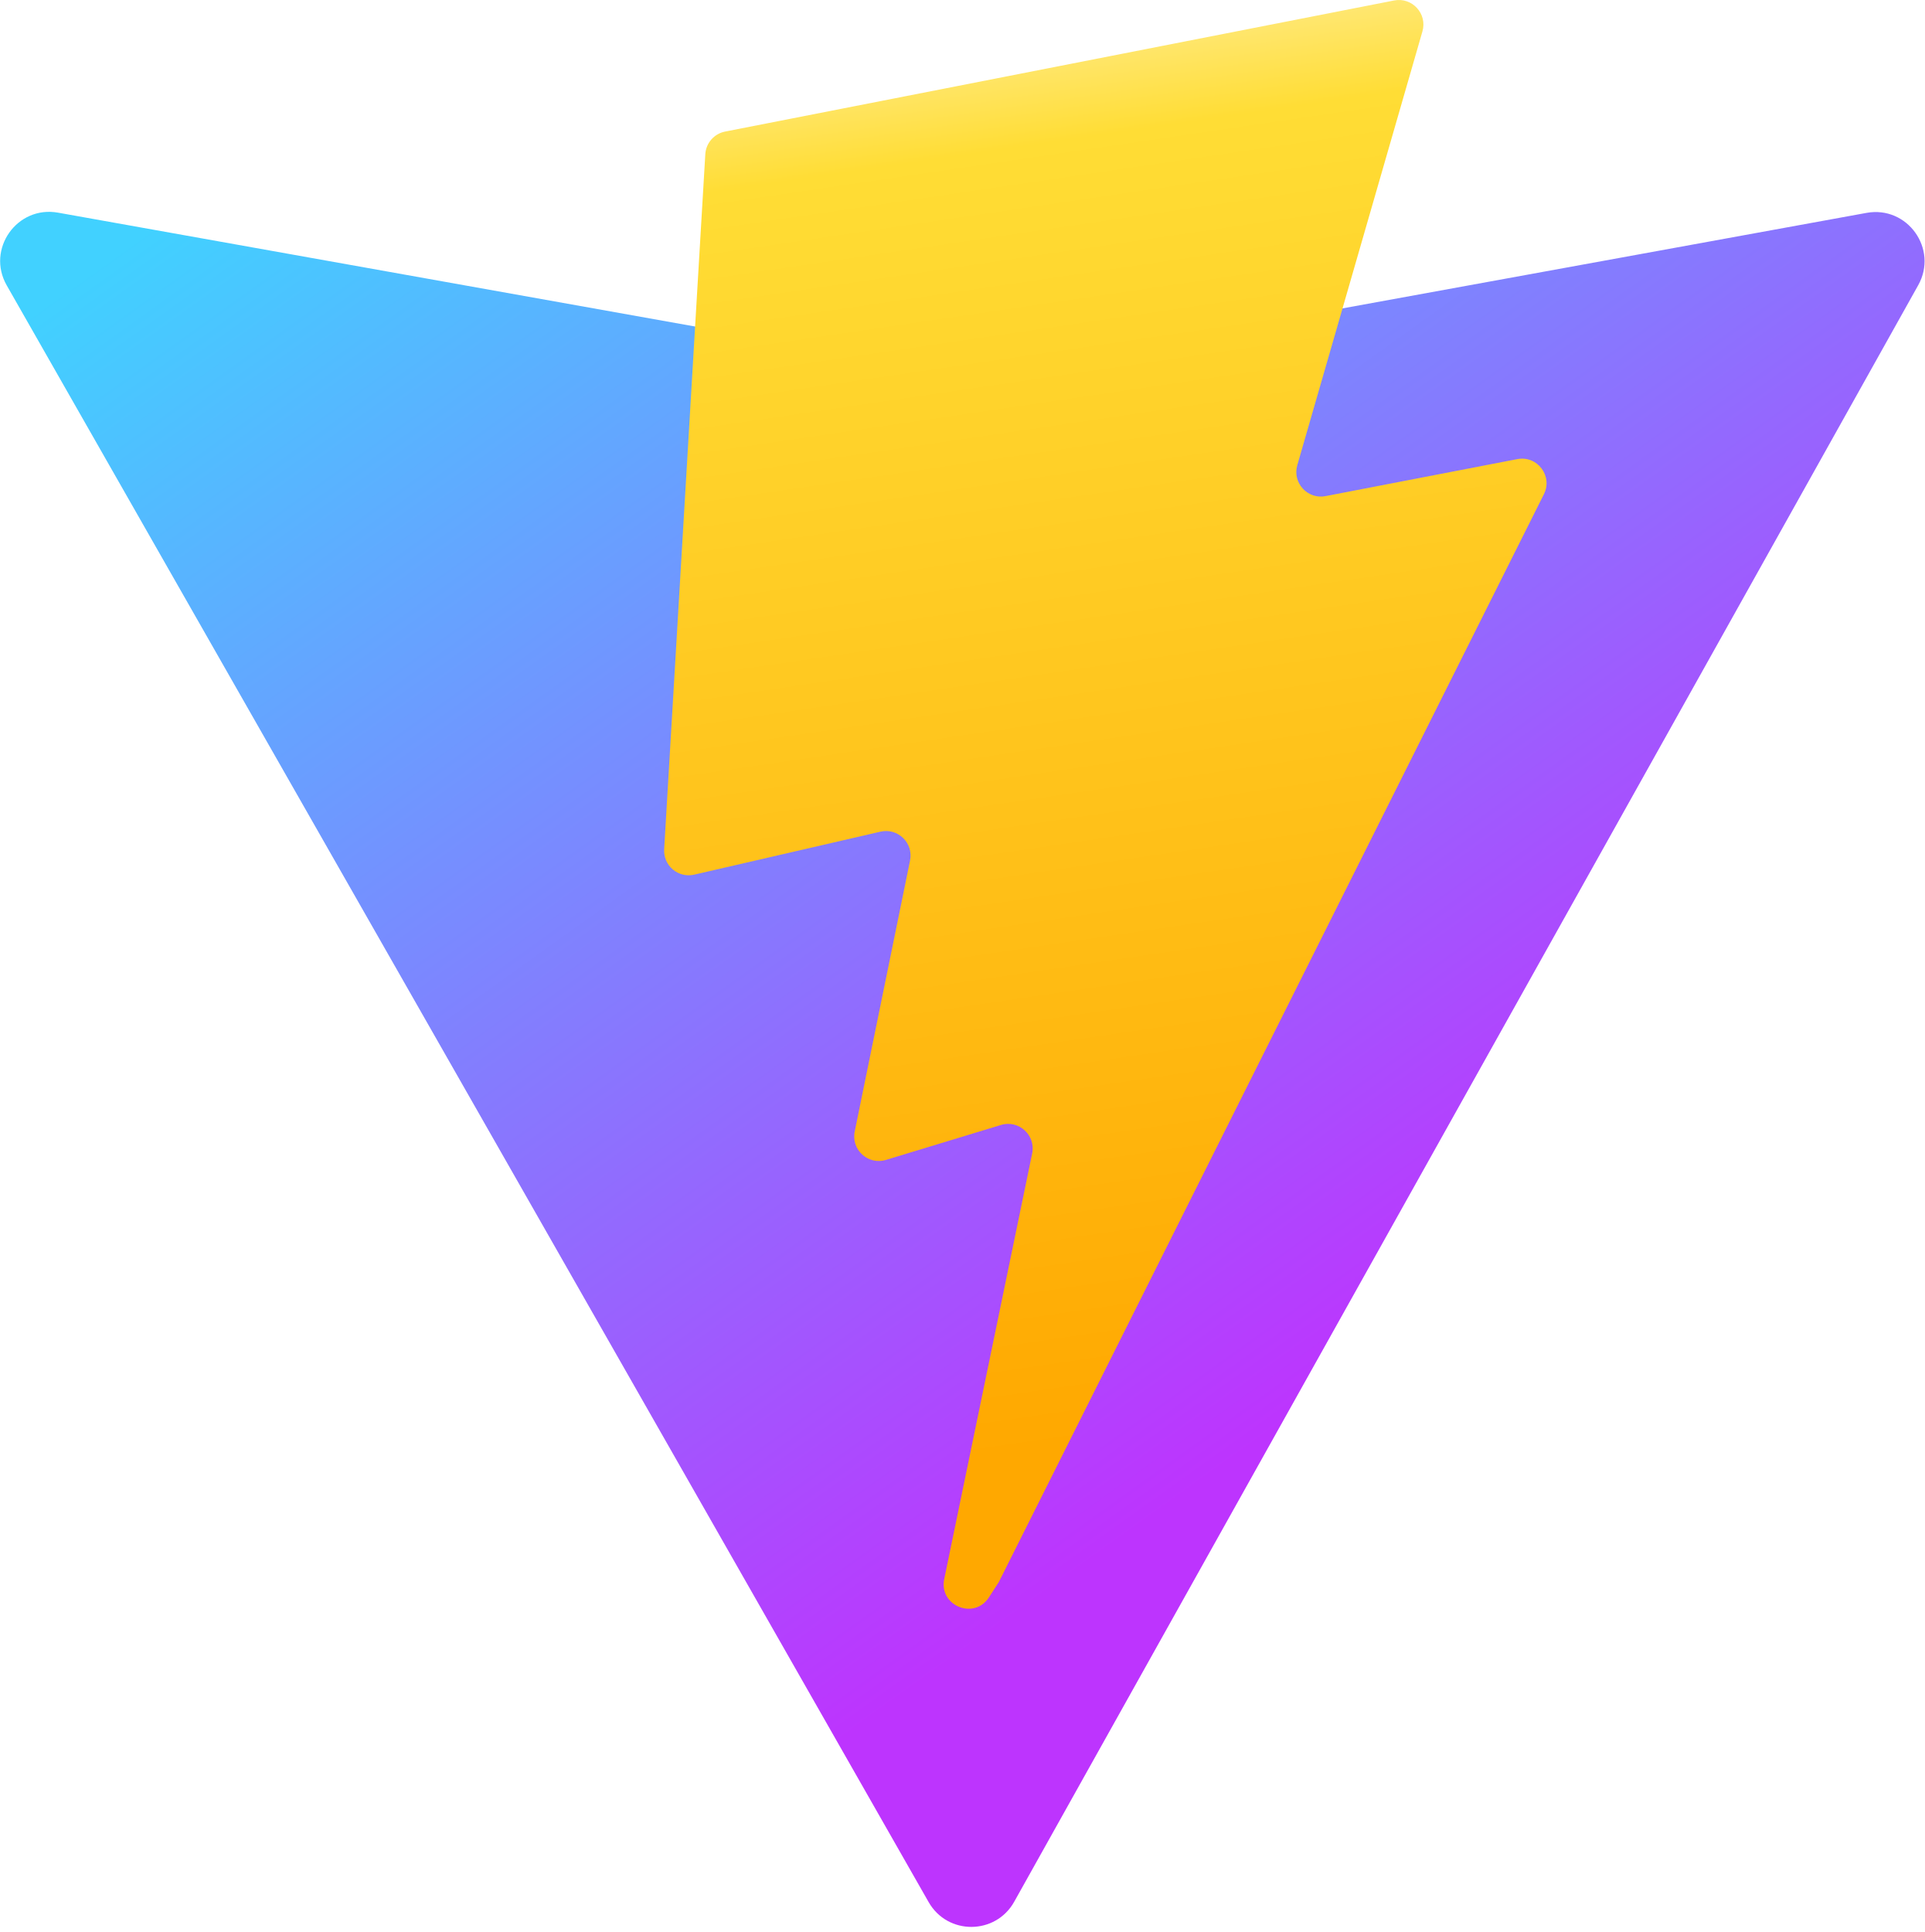
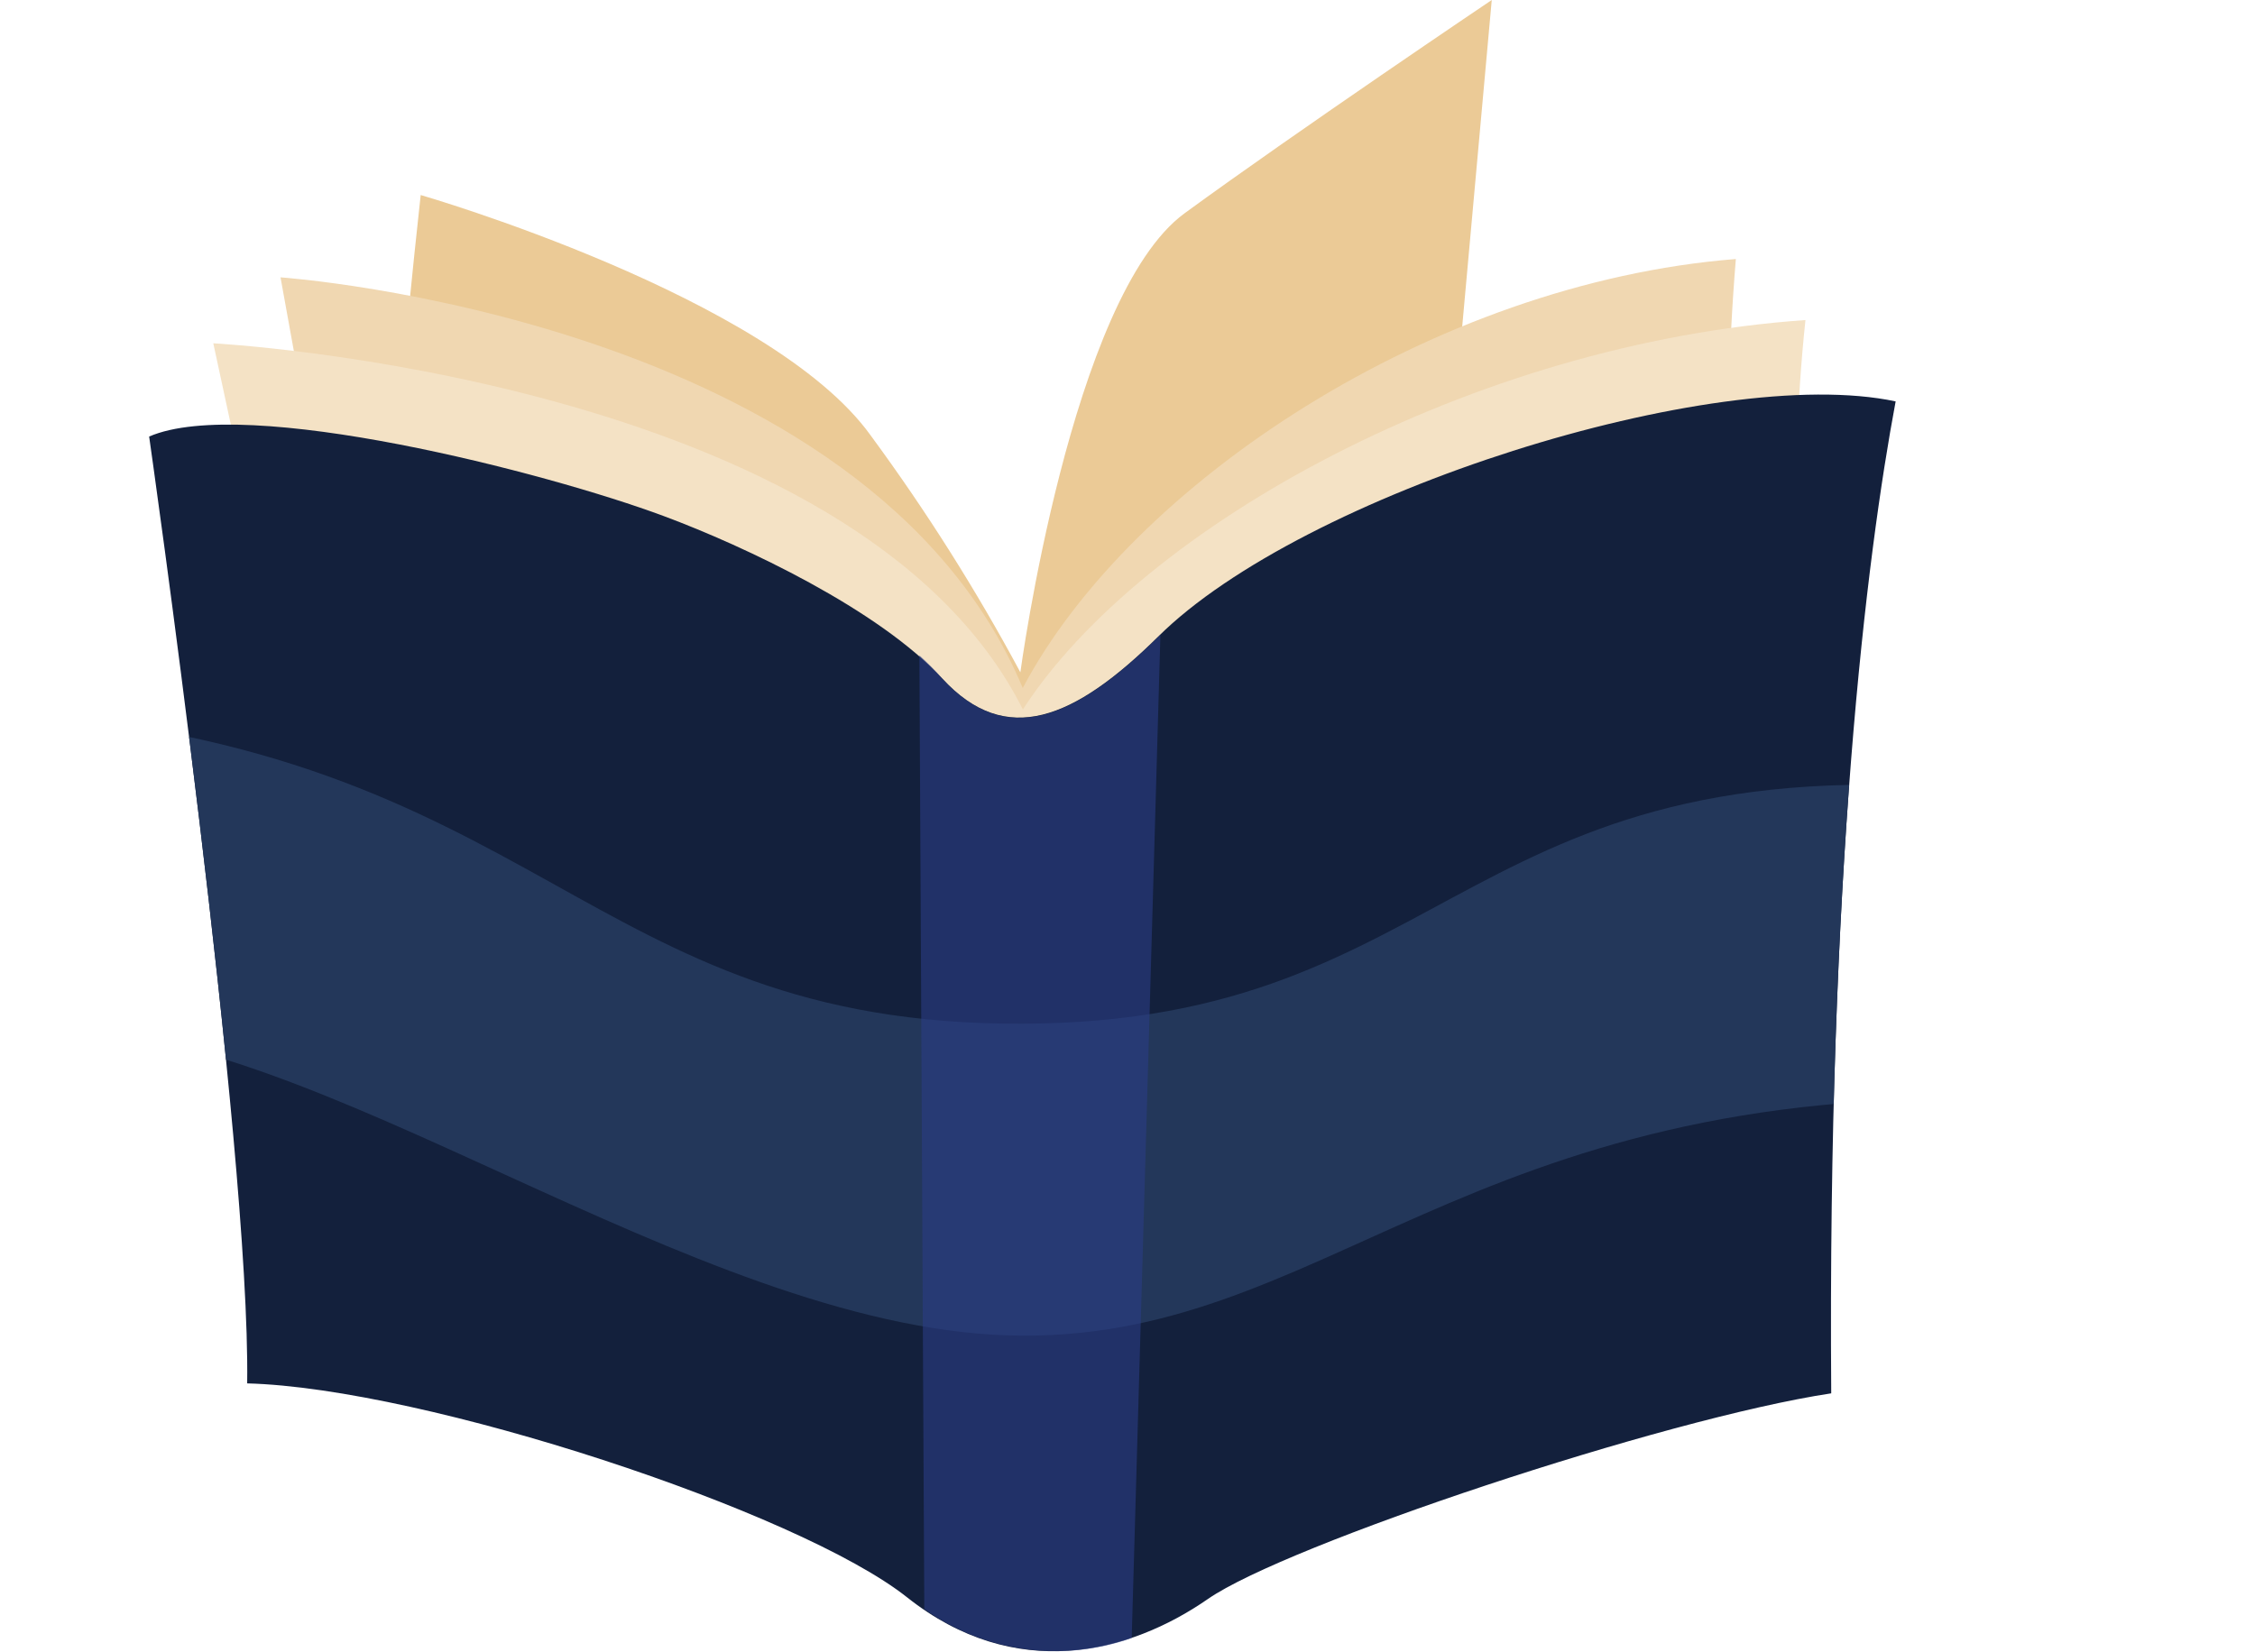
- <svg xmlns="http://www.w3.org/2000/svg" aria-hidden="true" role="img" class="iconify iconify--logos" width="31.88" height="32" preserveAspectRatio="xMidYMid meet" viewBox="0 0 256 257">
+ <svg xmlns="http://www.w3.org/2000/svg" id="Layer_1" data-name="Layer 1" viewBox="0 0 161.02 117.98">
  <defs>
-     <linearGradient id="IconifyId1813088fe1fbc01fb466" x1="-.828%" x2="57.636%" y1="7.652%" y2="78.411%">
-       <stop offset="0%" stop-color="#41D1FF" />
-       <stop offset="100%" stop-color="#BD34FE" />
-     </linearGradient>
-     <linearGradient id="IconifyId1813088fe1fbc01fb467" x1="43.376%" x2="50.316%" y1="2.242%" y2="89.03%">
-       <stop offset="0%" stop-color="#FFEA83" />
-       <stop offset="8.333%" stop-color="#FFDD35" />
-       <stop offset="100%" stop-color="#FFA800" />
-     </linearGradient>
+     <style>.cls-1{fill:#13203c;}.cls-2{fill:#ebca96;}.cls-3{fill:#f0d7b1;}.cls-4{fill:#f4e2c5;}.cls-5{clip-path:url(#clip-path);}.cls-6{fill:#23375a;}.cls-7{fill:#2a3c86;opacity:0.6;}</style>
+     <clipPath id="clip-path" transform="translate(10.65 -2.19)">
+       <path id="path39922" class="cls-1" d="M0,33.37S7.23,84,7,101c12.64.33,39.39,9.15,47.12,15.28s15.89,4,21.48.12,32.55-12.88,44.51-14.69c-.27-37.25,2.52-59.76,4.6-70.85-12.94-2.75-42.36,6.57-52.66,16.8-6,5.93-10.87,7.93-15.41,3s-14.07-9.44-19.87-11.6C28.41,35.94,6.88,30.39,0,33.37Z" />
+     </clipPath>
  </defs>
-   <path fill="url(#IconifyId1813088fe1fbc01fb466)" d="M255.153 37.938L134.897 252.976c-2.483 4.44-8.862 4.466-11.382.048L.875 37.958c-2.746-4.814 1.371-10.646 6.827-9.67l120.385 21.517a6.537 6.537 0 0 0 2.322-.004l117.867-21.483c5.438-.991 9.574 4.796 6.877 9.62Z" />
-   <path fill="url(#IconifyId1813088fe1fbc01fb467)" d="M185.432.063L96.44 17.501a3.268 3.268 0 0 0-2.634 3.014l-5.474 92.456a3.268 3.268 0 0 0 3.997 3.378l24.777-5.718c2.318-.535 4.413 1.507 3.936 3.838l-7.361 36.047c-.495 2.426 1.782 4.5 4.151 3.78l15.304-4.649c2.372-.72 4.652 1.36 4.15 3.788l-11.698 56.621c-.732 3.542 3.979 5.473 5.943 2.437l1.313-2.028l72.516-144.72c1.215-2.423-.88-5.186-3.54-4.672l-25.505 4.922c-2.396.462-4.435-1.77-3.759-4.114l16.646-57.705c.677-2.35-1.37-4.583-3.769-4.113Z" />
+   <g id="g53033">
+     <path id="path44130" class="cls-2" d="M18.49,25.12c0-.77.9-9,.9-9s25,7.23,32.13,17.17A141.34,141.34,0,0,1,62.21,50.21s3.61-26.86,11.73-32.79S95.87,2.19,95.87,2.19L92.54,39,65.15,61,53,58.64Z" transform="translate(10.65 -2.19)" />
+     <path id="path43571" class="cls-3" d="M11.71,34.87,9.38,22s41.92,2.89,53,29.33c7.72-14.59,29.31-28.92,50.92-30.64a160.45,160.45,0,0,0-.38,20.42L61.82,66.37Z" transform="translate(10.65 -2.19)" />
+     <path id="path42475" class="cls-4" d="M7.07,38.26,4.58,26.71s45.86,2.41,57.81,26.15c8.53-13.17,32.22-26.16,55.88-27.81a118.8,118.8,0,0,0-.51,18.37l-56,23Z" transform="translate(10.65 -2.19)" />
+     <path id="path39922-2" data-name="path39922" class="cls-1" d="M0,33.37S7.23,84,7,101c12.64.33,39.39,9.15,47.12,15.28s15.89,4,21.48.12,32.55-12.88,44.51-14.69c-.27-37.25,2.52-59.76,4.6-70.85-12.94-2.75-42.36,6.57-52.66,16.8-6,5.93-10.87,7.93-15.41,3s-14.07-9.44-19.87-11.6C28.41,35.94,6.88,30.39,0,33.37Z" transform="translate(10.65 -2.19)" />
+     <g class="cls-5">
+       <path class="cls-6" d="M132.93,80.71c-39.17-1.22-49,17.57-71.62,16.86S11.57,75.22-6.77,75.82L-10.65,53c38.8,2.63,41.55,22.42,73,22.31s31.33-20.74,70.57-16.5S132.93,80.71,132.93,80.71Z" transform="translate(10.65 -2.19)" />
+     </g>
+     <path id="path41833" class="cls-7" d="M72.21,47.54a1,1,0,0,0-.15.14c-6,5.93-10.87,7.93-15.41,3A20.42,20.42,0,0,0,55,49l.35,68.12a16.17,16.17,0,0,0,14.81,2.07Z" transform="translate(10.65 -2.19)" />
+   </g>
</svg>
